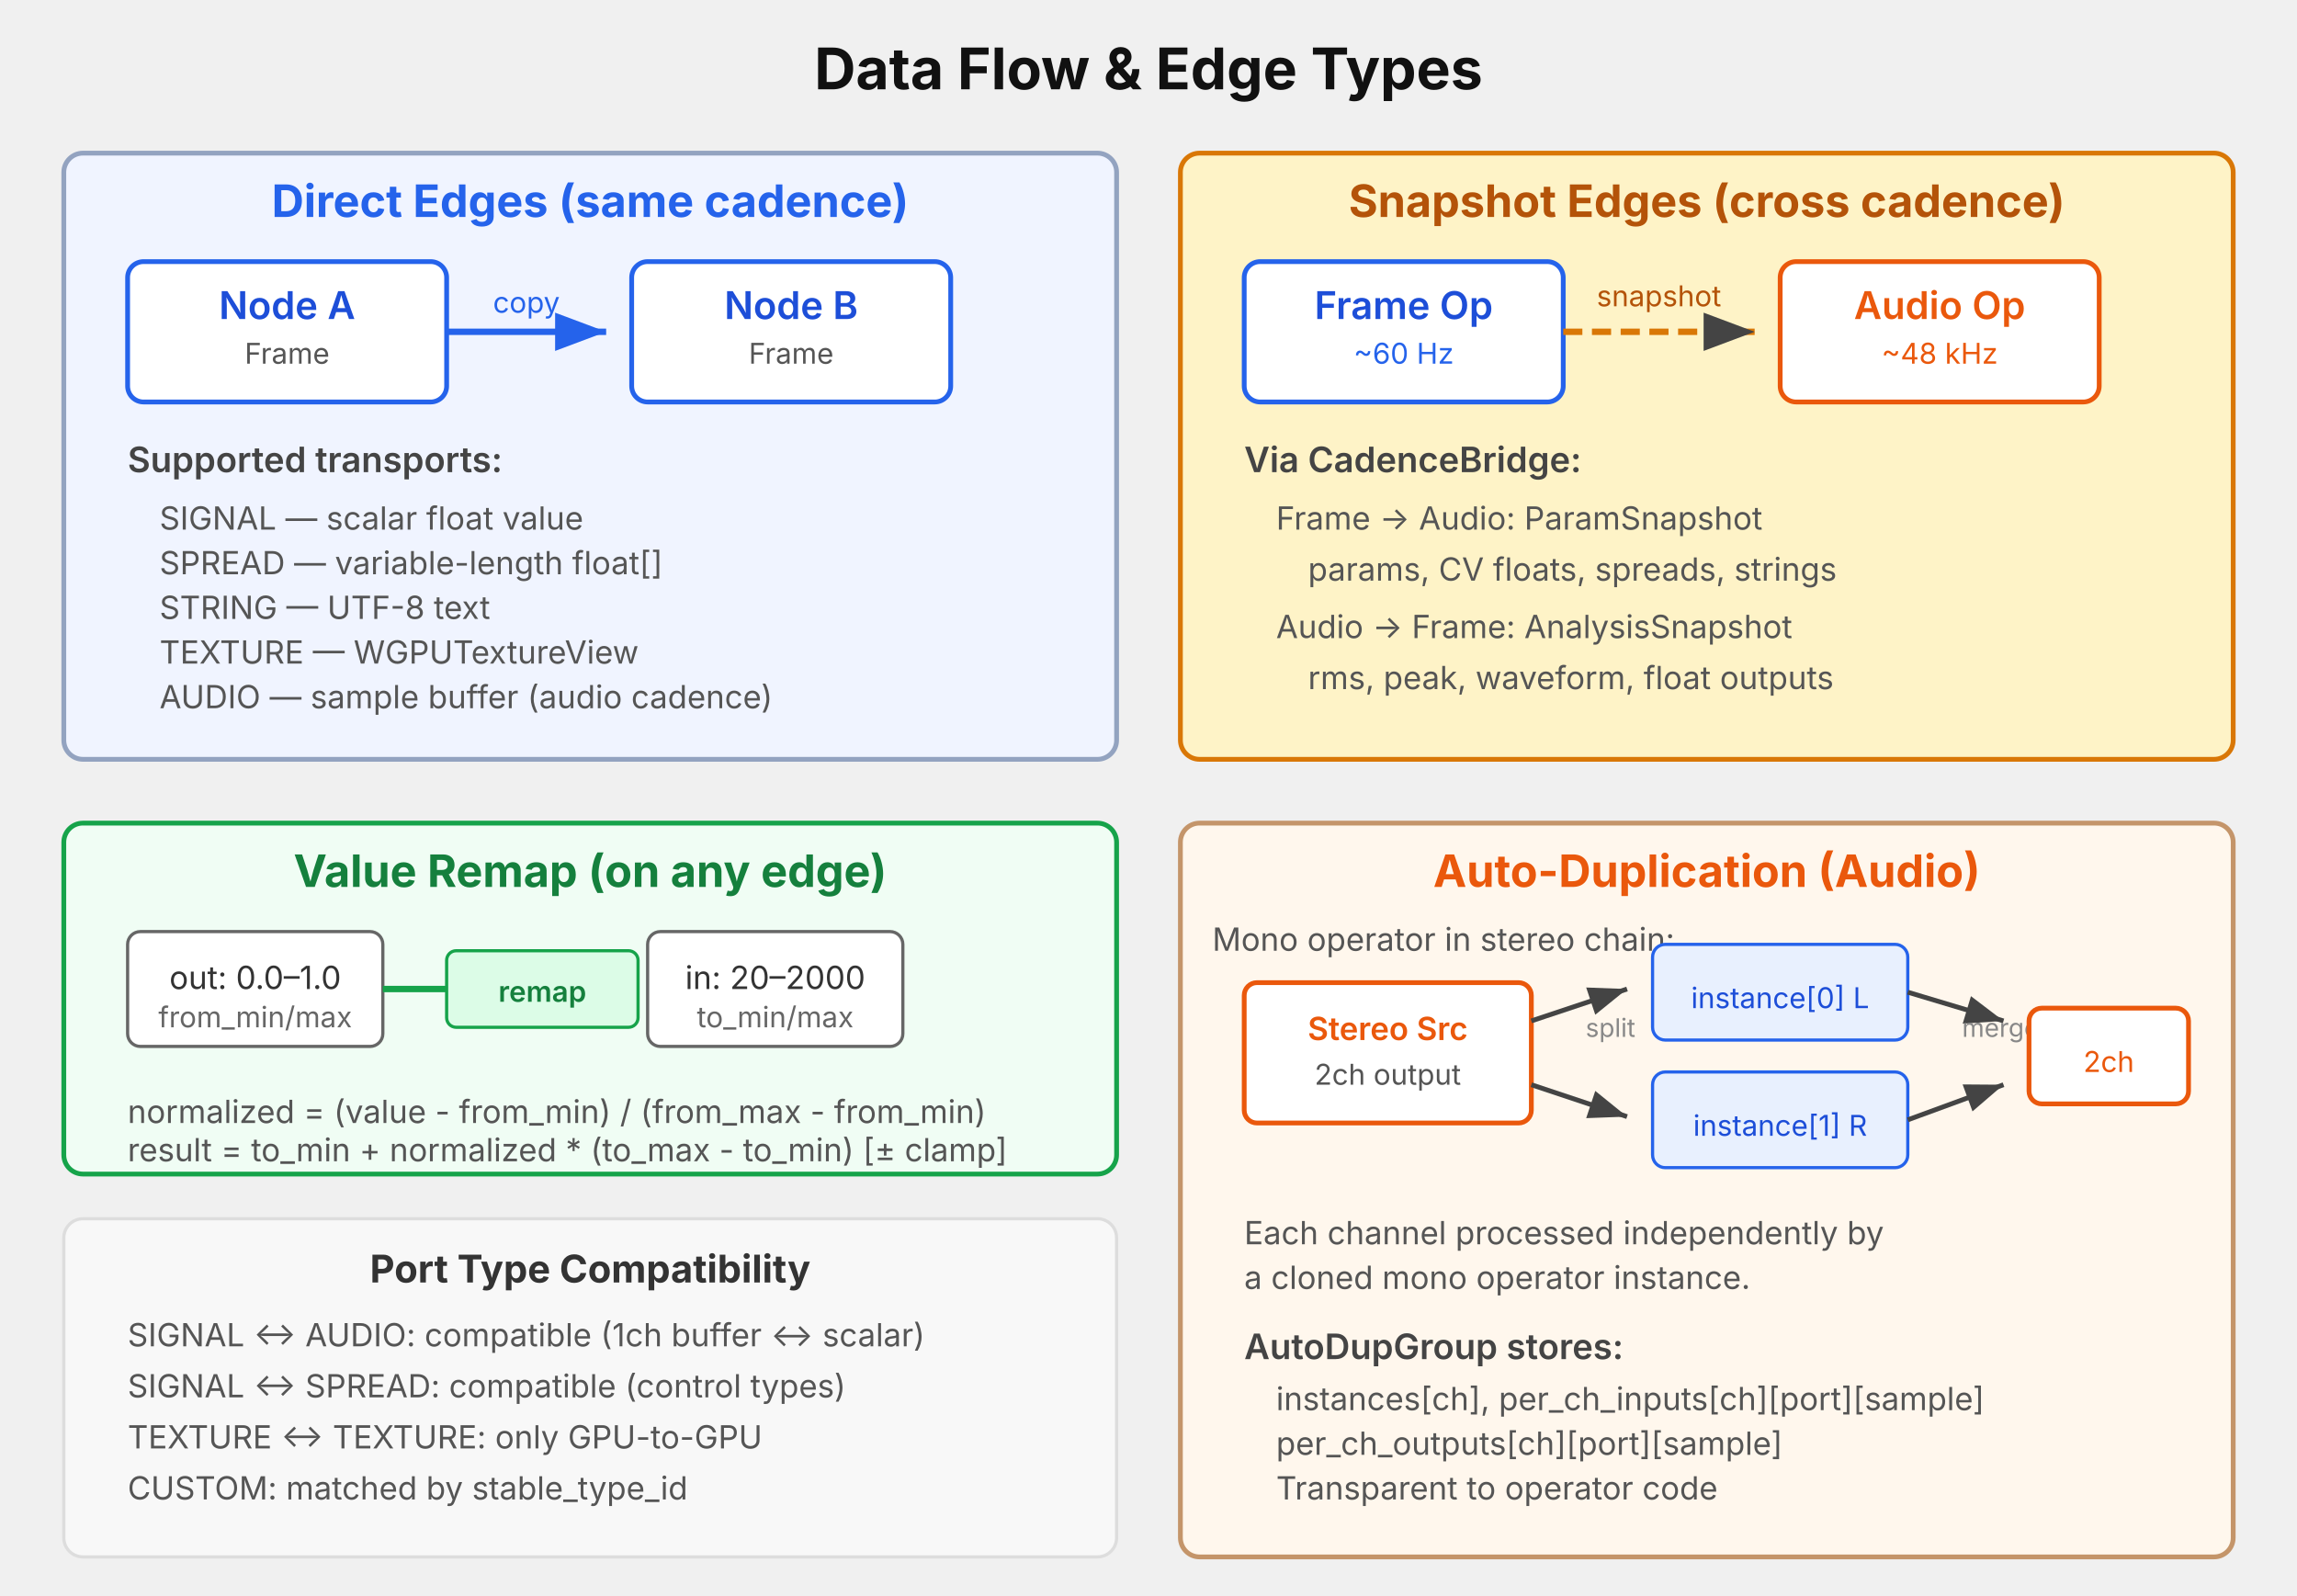
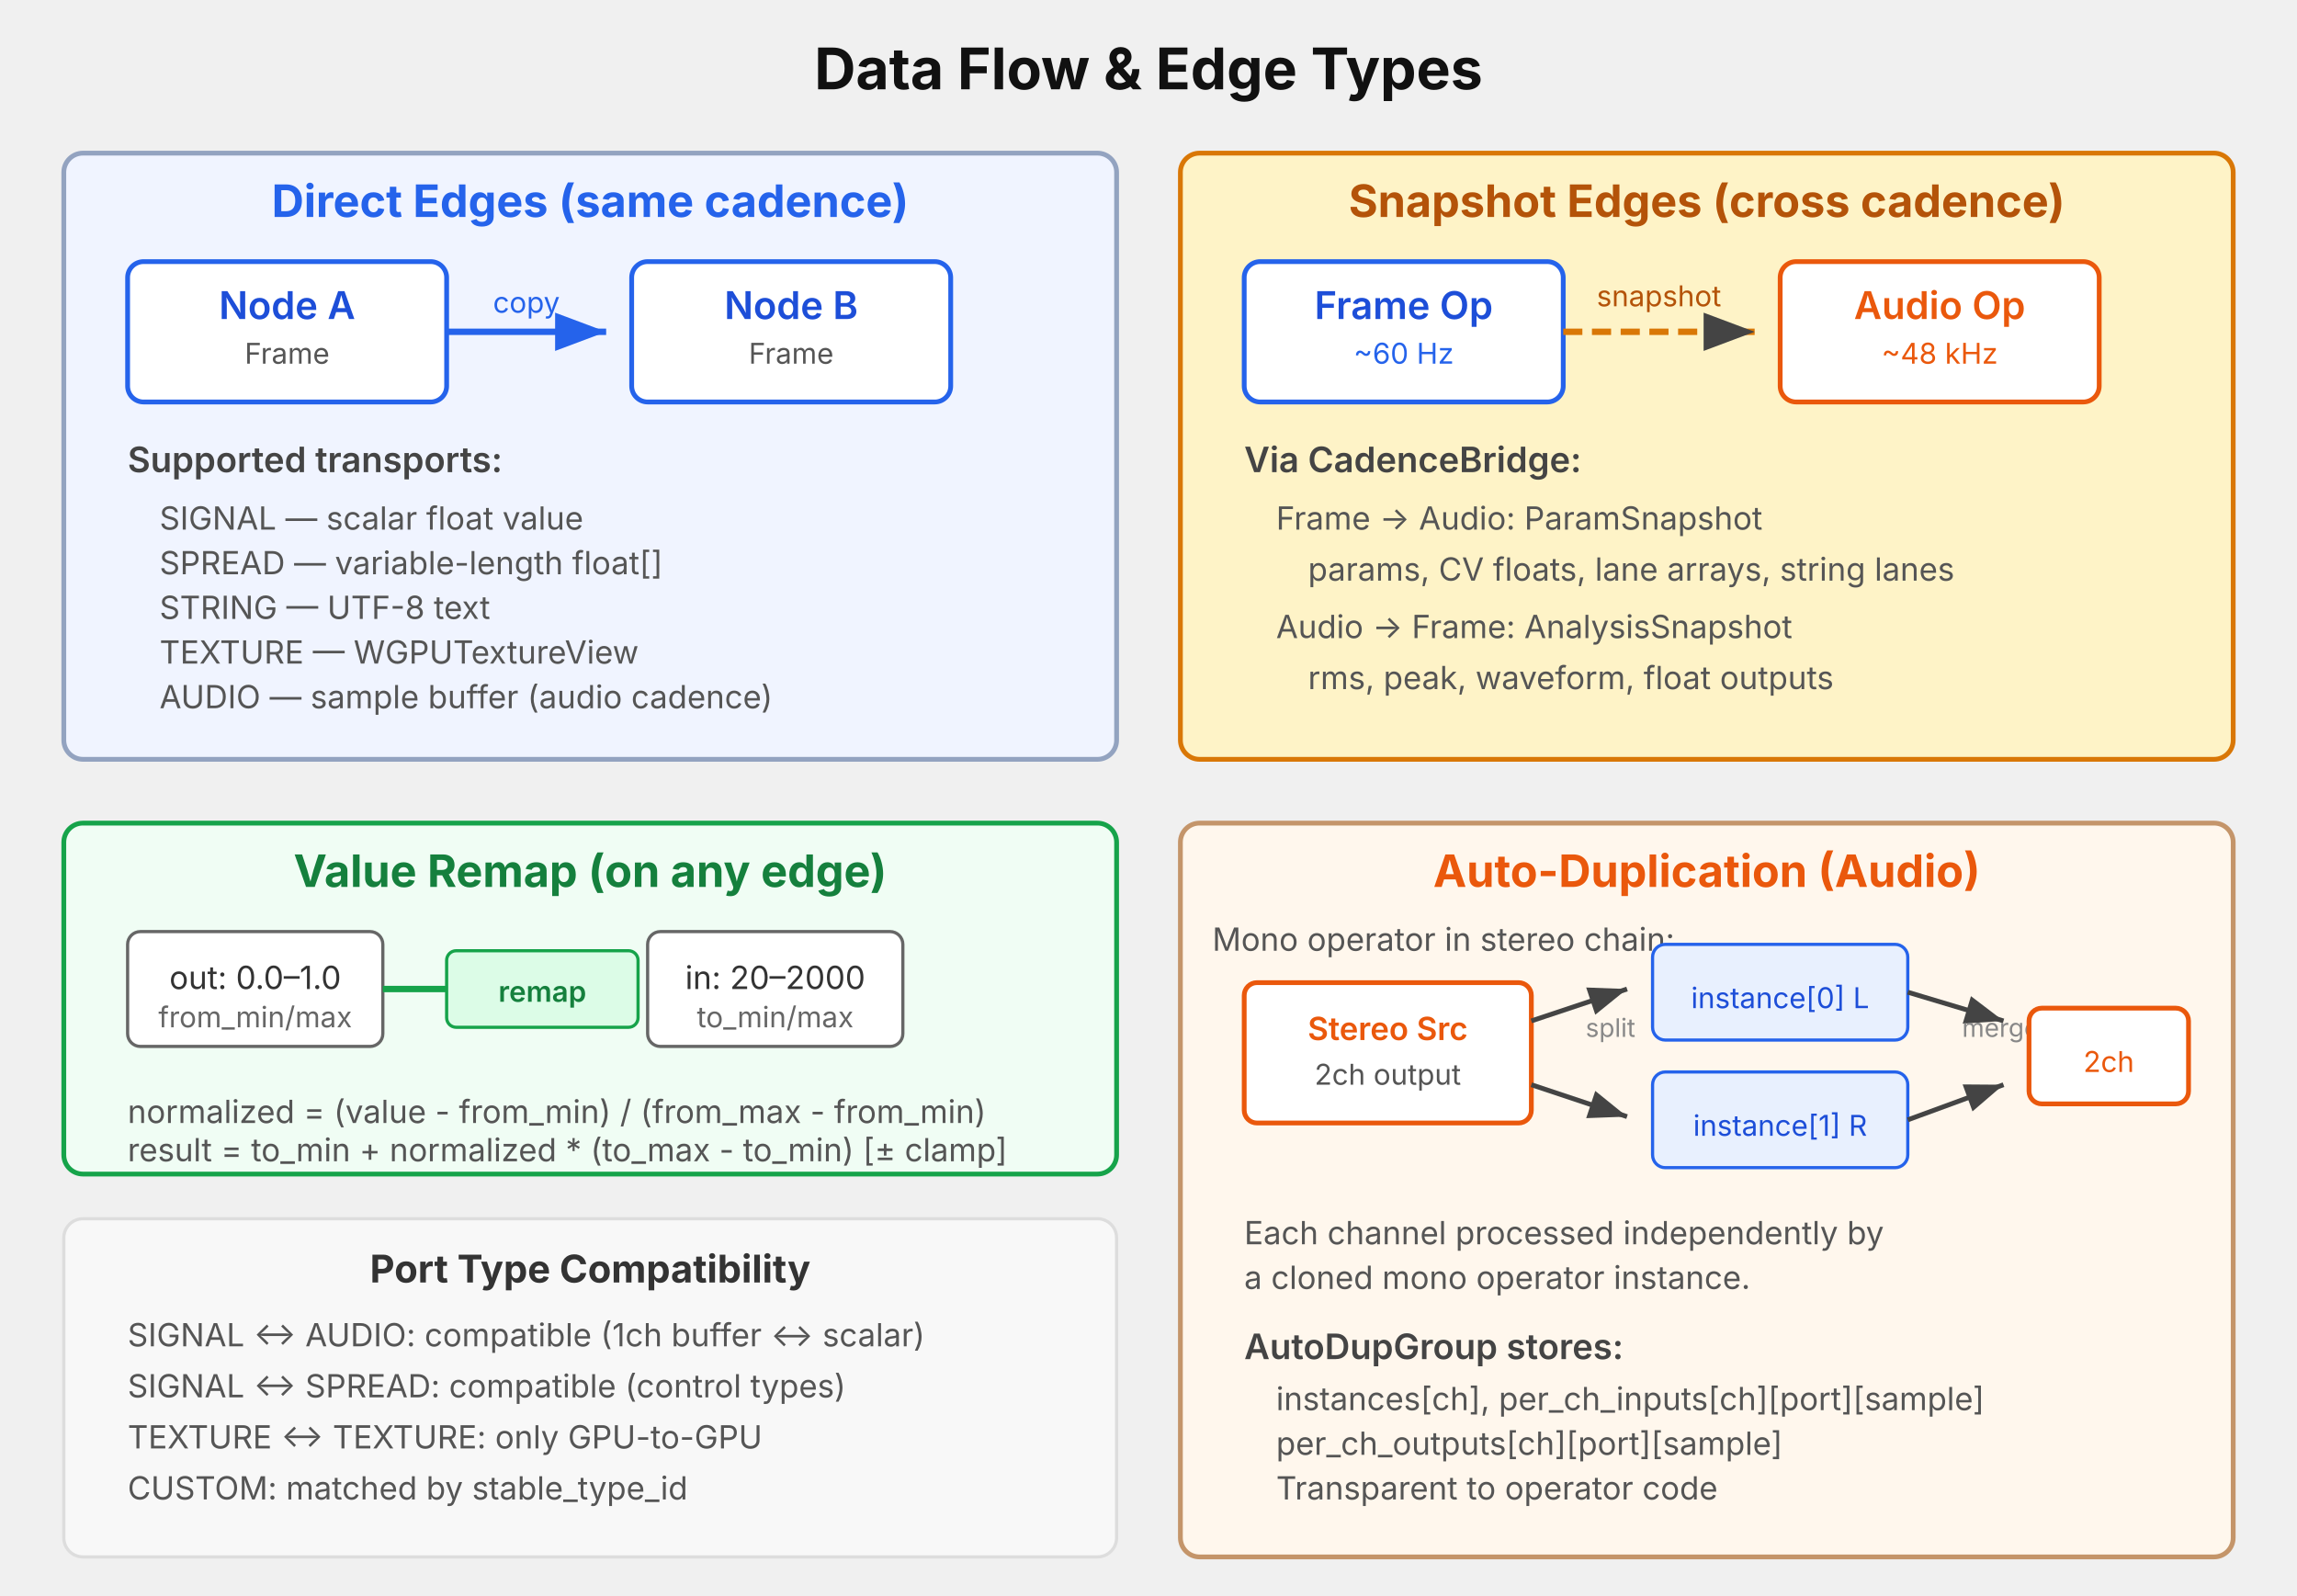
<svg xmlns="http://www.w3.org/2000/svg" viewBox="0 0 720 500" font-family="system-ui, -apple-system, sans-serif" font-size="12">
  <defs>
    <marker id="da" markerWidth="8" markerHeight="6" refX="8" refY="3" orient="auto">
      <path d="M0,0 L8,3 L0,6 Z" fill="#444" />
    </marker>
    <marker id="db" markerWidth="8" markerHeight="6" refX="8" refY="3" orient="auto">
      <path d="M0,0 L8,3 L0,6 Z" fill="#2563eb" />
    </marker>
    <marker id="do" markerWidth="8" markerHeight="6" refX="8" refY="3" orient="auto">
      <path d="M0,0 L8,3 L0,6 Z" fill="#ea580c" />
    </marker>
    <marker id="dg" markerWidth="8" markerHeight="6" refX="8" refY="3" orient="auto">
      <path d="M0,0 L8,3 L0,6 Z" fill="#16a34a" />
    </marker>
  </defs>
  <text x="360" y="28" text-anchor="middle" font-size="18" font-weight="bold" fill="#111">Data Flow &amp; Edge Types</text>
  <rect x="20" y="48" width="330" height="190" rx="6" fill="#f0f4ff" stroke="#93a3c0" stroke-width="1.5" />
  <text x="185" y="68" text-anchor="middle" font-size="14" font-weight="bold" fill="#2563eb">Direct Edges (same cadence)</text>
  <rect x="40" y="82" width="100" height="44" rx="5" fill="#fff" stroke="#2563eb" stroke-width="1.5" />
  <text x="90" y="100" text-anchor="middle" font-weight="600" fill="#1d4ed8">Node A</text>
  <text x="90" y="114" text-anchor="middle" font-size="9" fill="#555">Frame</text>
  <line x1="140" y1="104" x2="190" y2="104" stroke="#2563eb" stroke-width="2" marker-end="url(#db)" />
  <text x="165" y="98" text-anchor="middle" font-size="9" fill="#2563eb">copy</text>
  <rect x="198" y="82" width="100" height="44" rx="5" fill="#fff" stroke="#2563eb" stroke-width="1.5" />
  <text x="248" y="100" text-anchor="middle" font-weight="600" fill="#1d4ed8">Node B</text>
  <text x="248" y="114" text-anchor="middle" font-size="9" fill="#555">Frame</text>
  <text x="40" y="148" font-size="11" fill="#444" font-weight="600">Supported transports:</text>
  <text x="50" y="166" font-size="10" fill="#555">SIGNAL — scalar float value</text>
  <text x="50" y="180" font-size="10" fill="#555">SPREAD — variable-length float[]</text>
  <text x="50" y="194" font-size="10" fill="#555">STRING — UTF-8 text</text>
  <text x="50" y="208" font-size="10" fill="#555">TEXTURE — WGPUTextureView</text>
  <text x="50" y="222" font-size="10" fill="#555">AUDIO — sample buffer (audio cadence)</text>
  <rect x="370" y="48" width="330" height="190" rx="6" fill="#fef3c7" stroke="#d97706" stroke-width="1.5" />
  <text x="535" y="68" text-anchor="middle" font-size="14" font-weight="bold" fill="#b45309">Snapshot Edges (cross cadence)</text>
  <rect x="390" y="82" width="100" height="44" rx="5" fill="#fff" stroke="#2563eb" stroke-width="1.5" />
  <text x="440" y="100" text-anchor="middle" font-weight="600" fill="#1d4ed8">Frame Op</text>
  <text x="440" y="114" text-anchor="middle" font-size="9" fill="#2563eb">~60 Hz</text>
  <line x1="490" y1="104" x2="550" y2="104" stroke="#d97706" stroke-width="2" stroke-dasharray="6,3" marker-end="url(#da)" />
  <text x="520" y="96" text-anchor="middle" font-size="9" fill="#b45309">snapshot</text>
  <rect x="558" y="82" width="100" height="44" rx="5" fill="#fff" stroke="#ea580c" stroke-width="1.5" />
  <text x="608" y="100" text-anchor="middle" font-weight="600" fill="#ea580c">Audio Op</text>
  <text x="608" y="114" text-anchor="middle" font-size="9" fill="#ea580c">~48 kHz</text>
  <text x="390" y="148" font-size="11" fill="#444" font-weight="600">Via CadenceBridge:</text>
  <text x="400" y="166" font-size="10" fill="#555">Frame → Audio: ParamSnapshot</text>
-   <text x="410" y="182" font-size="10" fill="#555">params, CV floats, spreads, strings</text>
+   <text x="410" y="182" font-size="10" fill="#555">params, CV floats, lane arrays, string lanes</text>
  <text x="400" y="200" font-size="10" fill="#555">Audio → Frame: AnalysisSnapshot</text>
  <text x="410" y="216" font-size="10" fill="#555">rms, peak, waveform, float outputs</text>
  <rect x="20" y="258" width="330" height="110" rx="6" fill="#f0fdf4" stroke="#16a34a" stroke-width="1.5" />
  <text x="185" y="278" text-anchor="middle" font-size="14" font-weight="bold" fill="#15803d">Value Remap (on any edge)</text>
  <rect x="40" y="292" width="80" height="36" rx="4" fill="#fff" stroke="#666" stroke-width="1" />
  <text x="80" y="310" text-anchor="middle" font-size="10" fill="#333">out: 0.0–1.0</text>
  <text x="80" y="322" text-anchor="middle" font-size="9" fill="#666">from_min/max</text>
  <line x1="120" y1="310" x2="195" y2="310" stroke="#16a34a" stroke-width="2" marker-end="url(#dg)" />
  <rect x="140" y="298" width="60" height="24" rx="3" fill="#dcfce7" stroke="#16a34a" stroke-width="1" />
  <text x="170" y="314" text-anchor="middle" font-size="9" font-weight="600" fill="#15803d">remap</text>
  <rect x="203" y="292" width="80" height="36" rx="4" fill="#fff" stroke="#666" stroke-width="1" />
  <text x="243" y="310" text-anchor="middle" font-size="10" fill="#333">in: 20–2000</text>
  <text x="243" y="322" text-anchor="middle" font-size="9" fill="#666">to_min/max</text>
  <text x="40" y="352" font-size="10" fill="#555">normalized = (value - from_min) / (from_max - from_min)</text>
  <text x="40" y="364" font-size="10" fill="#555">result = to_min + normalized * (to_max - to_min)  [± clamp]</text>
  <rect x="370" y="258" width="330" height="230" rx="6" fill="#fff7ed" stroke="#c4956a" stroke-width="1.5" />
  <text x="535" y="278" text-anchor="middle" font-size="14" font-weight="bold" fill="#ea580c">Auto-Duplication (Audio)</text>
  <text x="380" y="298" font-size="10" fill="#555">Mono operator in stereo chain:</text>
  <rect x="390" y="308" width="90" height="44" rx="4" fill="#fff" stroke="#ea580c" stroke-width="1.5" />
  <text x="435" y="326" text-anchor="middle" font-weight="600" font-size="10" fill="#ea580c">Stereo Src</text>
  <text x="435" y="340" text-anchor="middle" font-size="9" fill="#555">2ch output</text>
  <line x1="480" y1="320" x2="510" y2="310" stroke="#444" stroke-width="1.5" marker-end="url(#da)" />
  <line x1="480" y1="340" x2="510" y2="350" stroke="#444" stroke-width="1.5" marker-end="url(#da)" />
  <text x="497" y="325" font-size="8" fill="#888">split</text>
  <rect x="518" y="296" width="80" height="30" rx="4" fill="#e8f0fe" stroke="#2563eb" stroke-width="1" />
  <text x="558" y="316" text-anchor="middle" font-size="9" fill="#1d4ed8">instance[0] L</text>
  <rect x="518" y="336" width="80" height="30" rx="4" fill="#e8f0fe" stroke="#2563eb" stroke-width="1" />
  <text x="558" y="356" text-anchor="middle" font-size="9" fill="#1d4ed8">instance[1] R</text>
  <line x1="598" y1="311" x2="628" y2="320" stroke="#444" stroke-width="1.5" marker-end="url(#da)" />
  <line x1="598" y1="351" x2="628" y2="340" stroke="#444" stroke-width="1.5" marker-end="url(#da)" />
  <text x="615" y="325" font-size="8" fill="#888">merge</text>
  <rect x="636" y="316" width="50" height="30" rx="4" fill="#fff" stroke="#ea580c" stroke-width="1.5" />
  <text x="661" y="336" text-anchor="middle" font-size="9" fill="#ea580c">2ch</text>
  <text x="390" y="390" font-size="10" fill="#555">Each channel processed independently by</text>
  <text x="390" y="404" font-size="10" fill="#555">a cloned mono operator instance.</text>
  <text x="390" y="426" font-size="11" fill="#444" font-weight="600">AutoDupGroup stores:</text>
  <text x="400" y="442" font-size="10" fill="#555">instances[ch], per_ch_inputs[ch][port][sample]</text>
  <text x="400" y="456" font-size="10" fill="#555">per_ch_outputs[ch][port][sample]</text>
  <text x="400" y="470" font-size="10" fill="#555">Transparent to operator code</text>
  <rect x="20" y="382" width="330" height="106" rx="6" fill="#f8f8f8" stroke="#ddd" stroke-width="1" />
  <text x="185" y="402" text-anchor="middle" font-size="12" font-weight="bold" fill="#333">Port Type Compatibility</text>
  <text x="40" y="422" font-size="10" fill="#555">SIGNAL ↔ AUDIO: compatible (1ch buffer ↔ scalar)</text>
  <text x="40" y="438" font-size="10" fill="#555">SIGNAL ↔ SPREAD: compatible (control types)</text>
  <text x="40" y="454" font-size="10" fill="#555">TEXTURE ↔ TEXTURE: only GPU-to-GPU</text>
  <text x="40" y="470" font-size="10" fill="#555">CUSTOM: matched by stable_type_id</text>
</svg>
